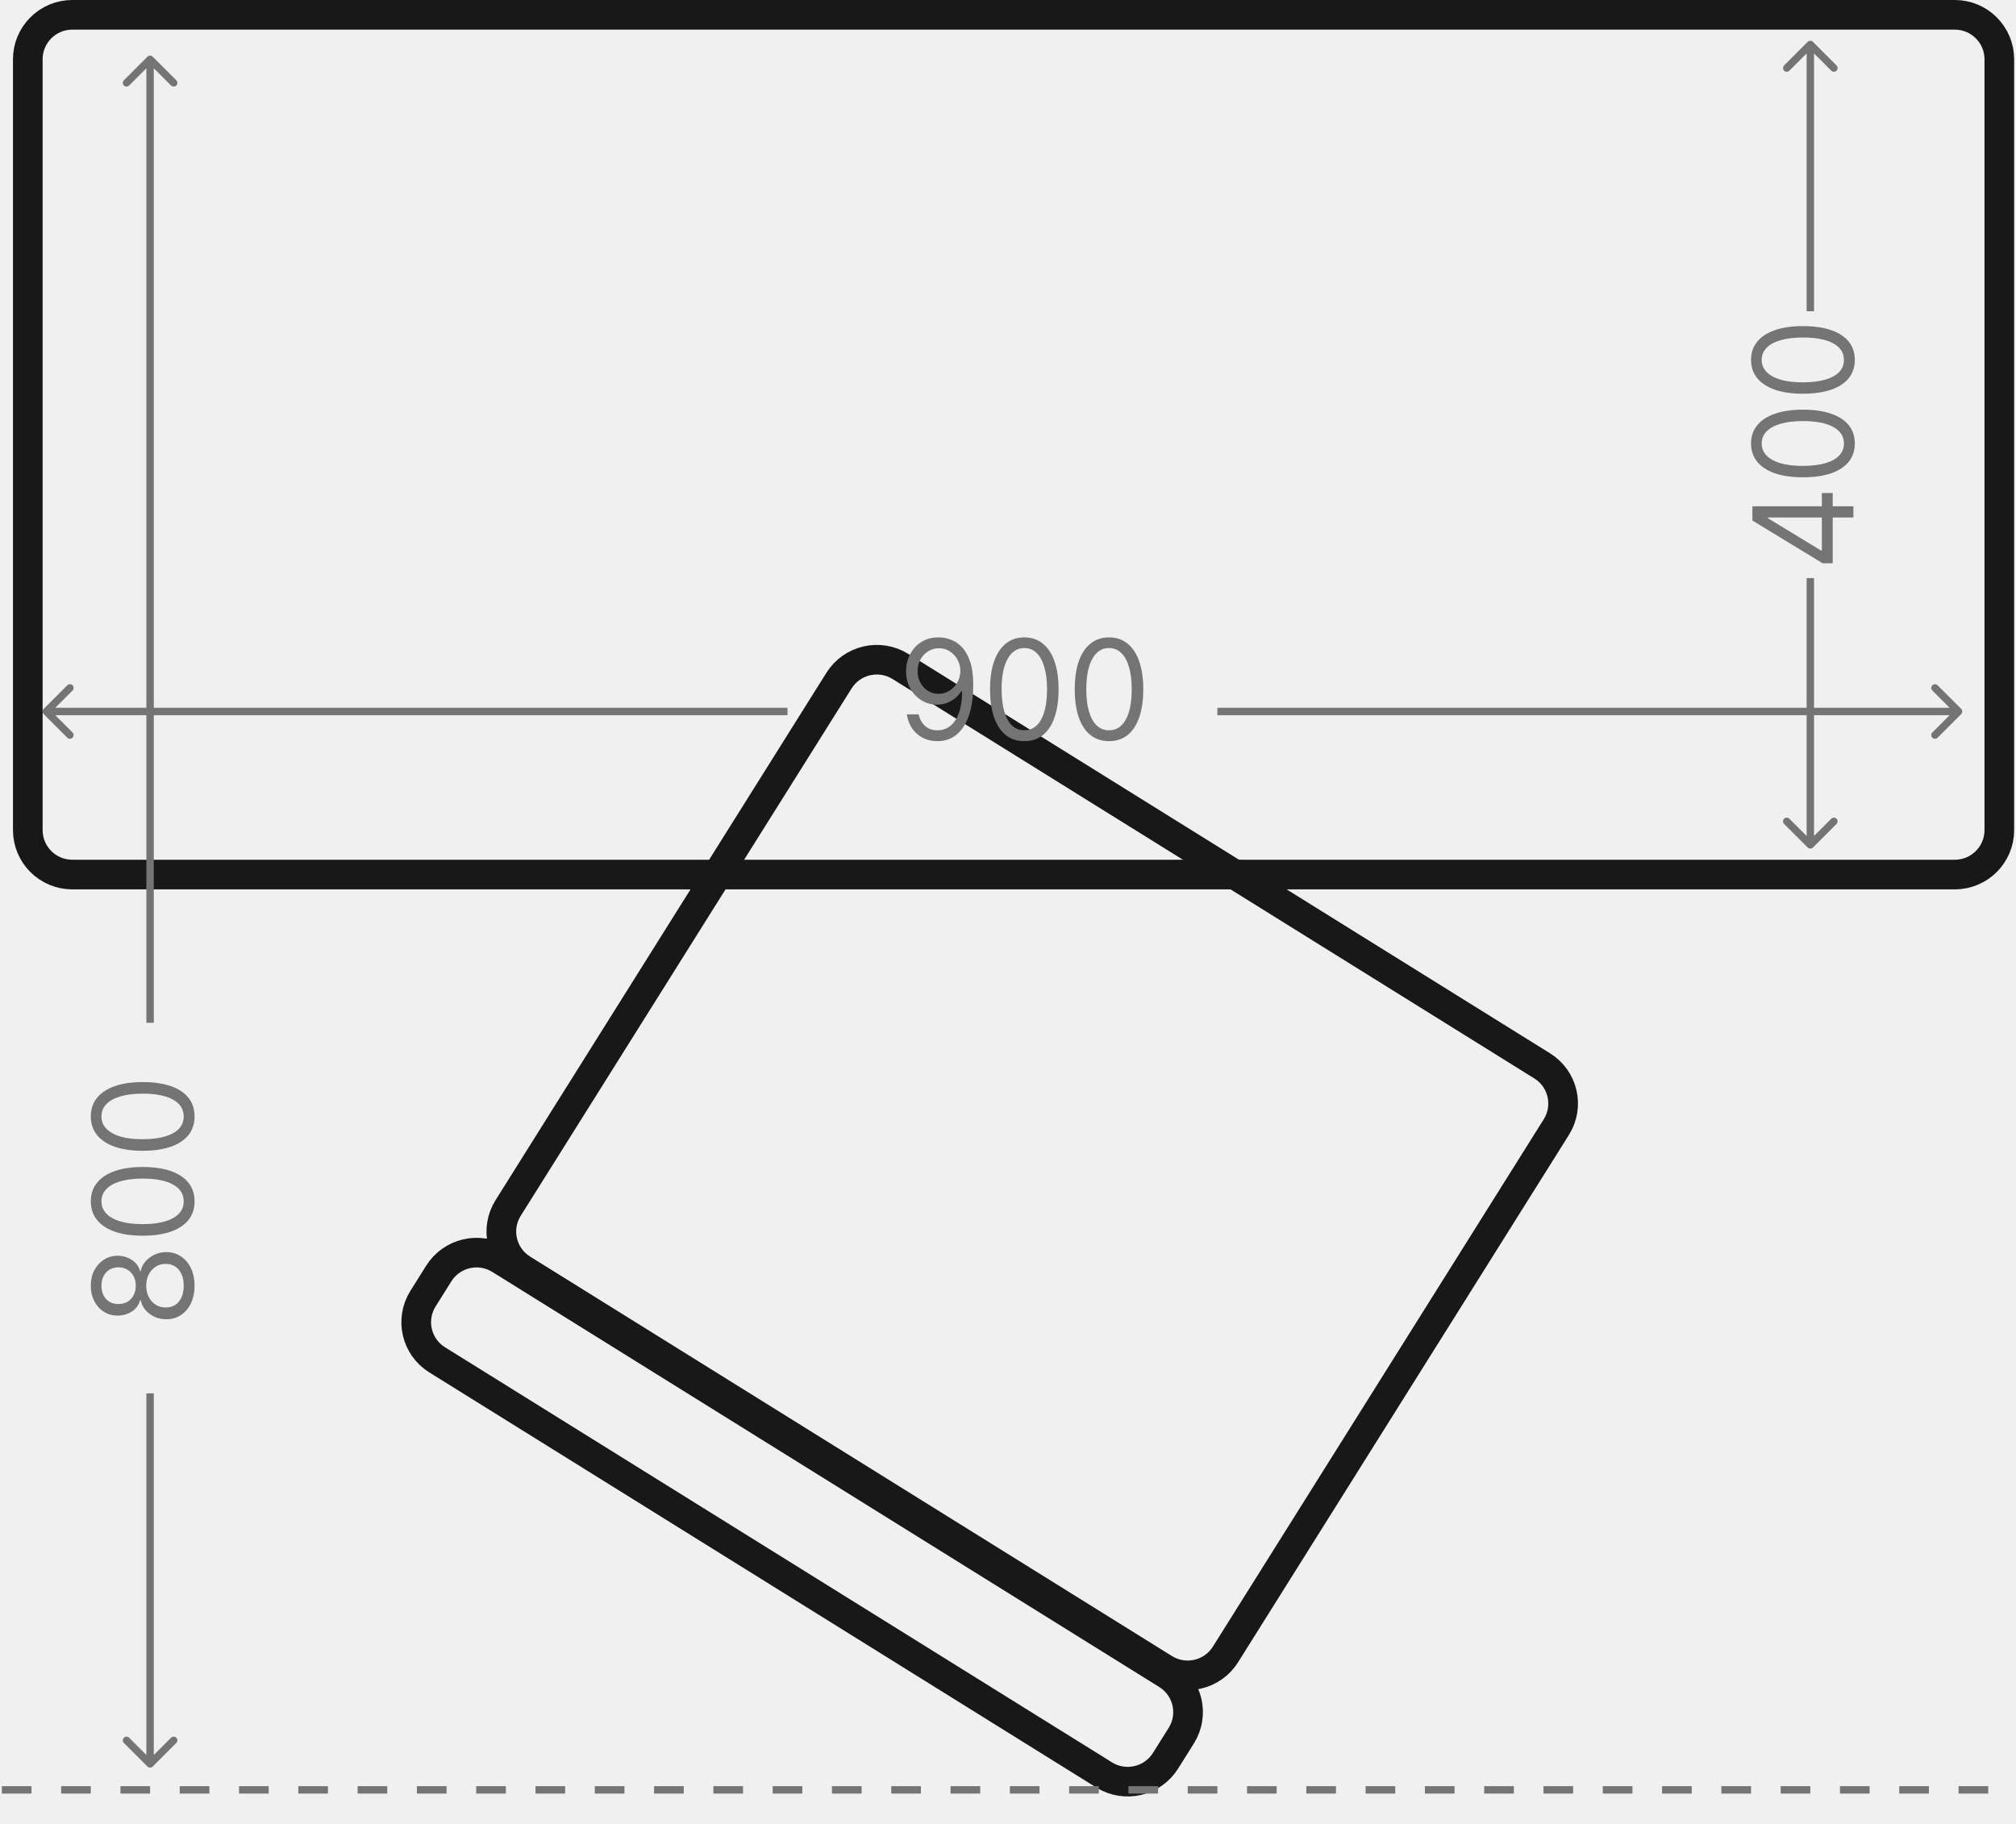
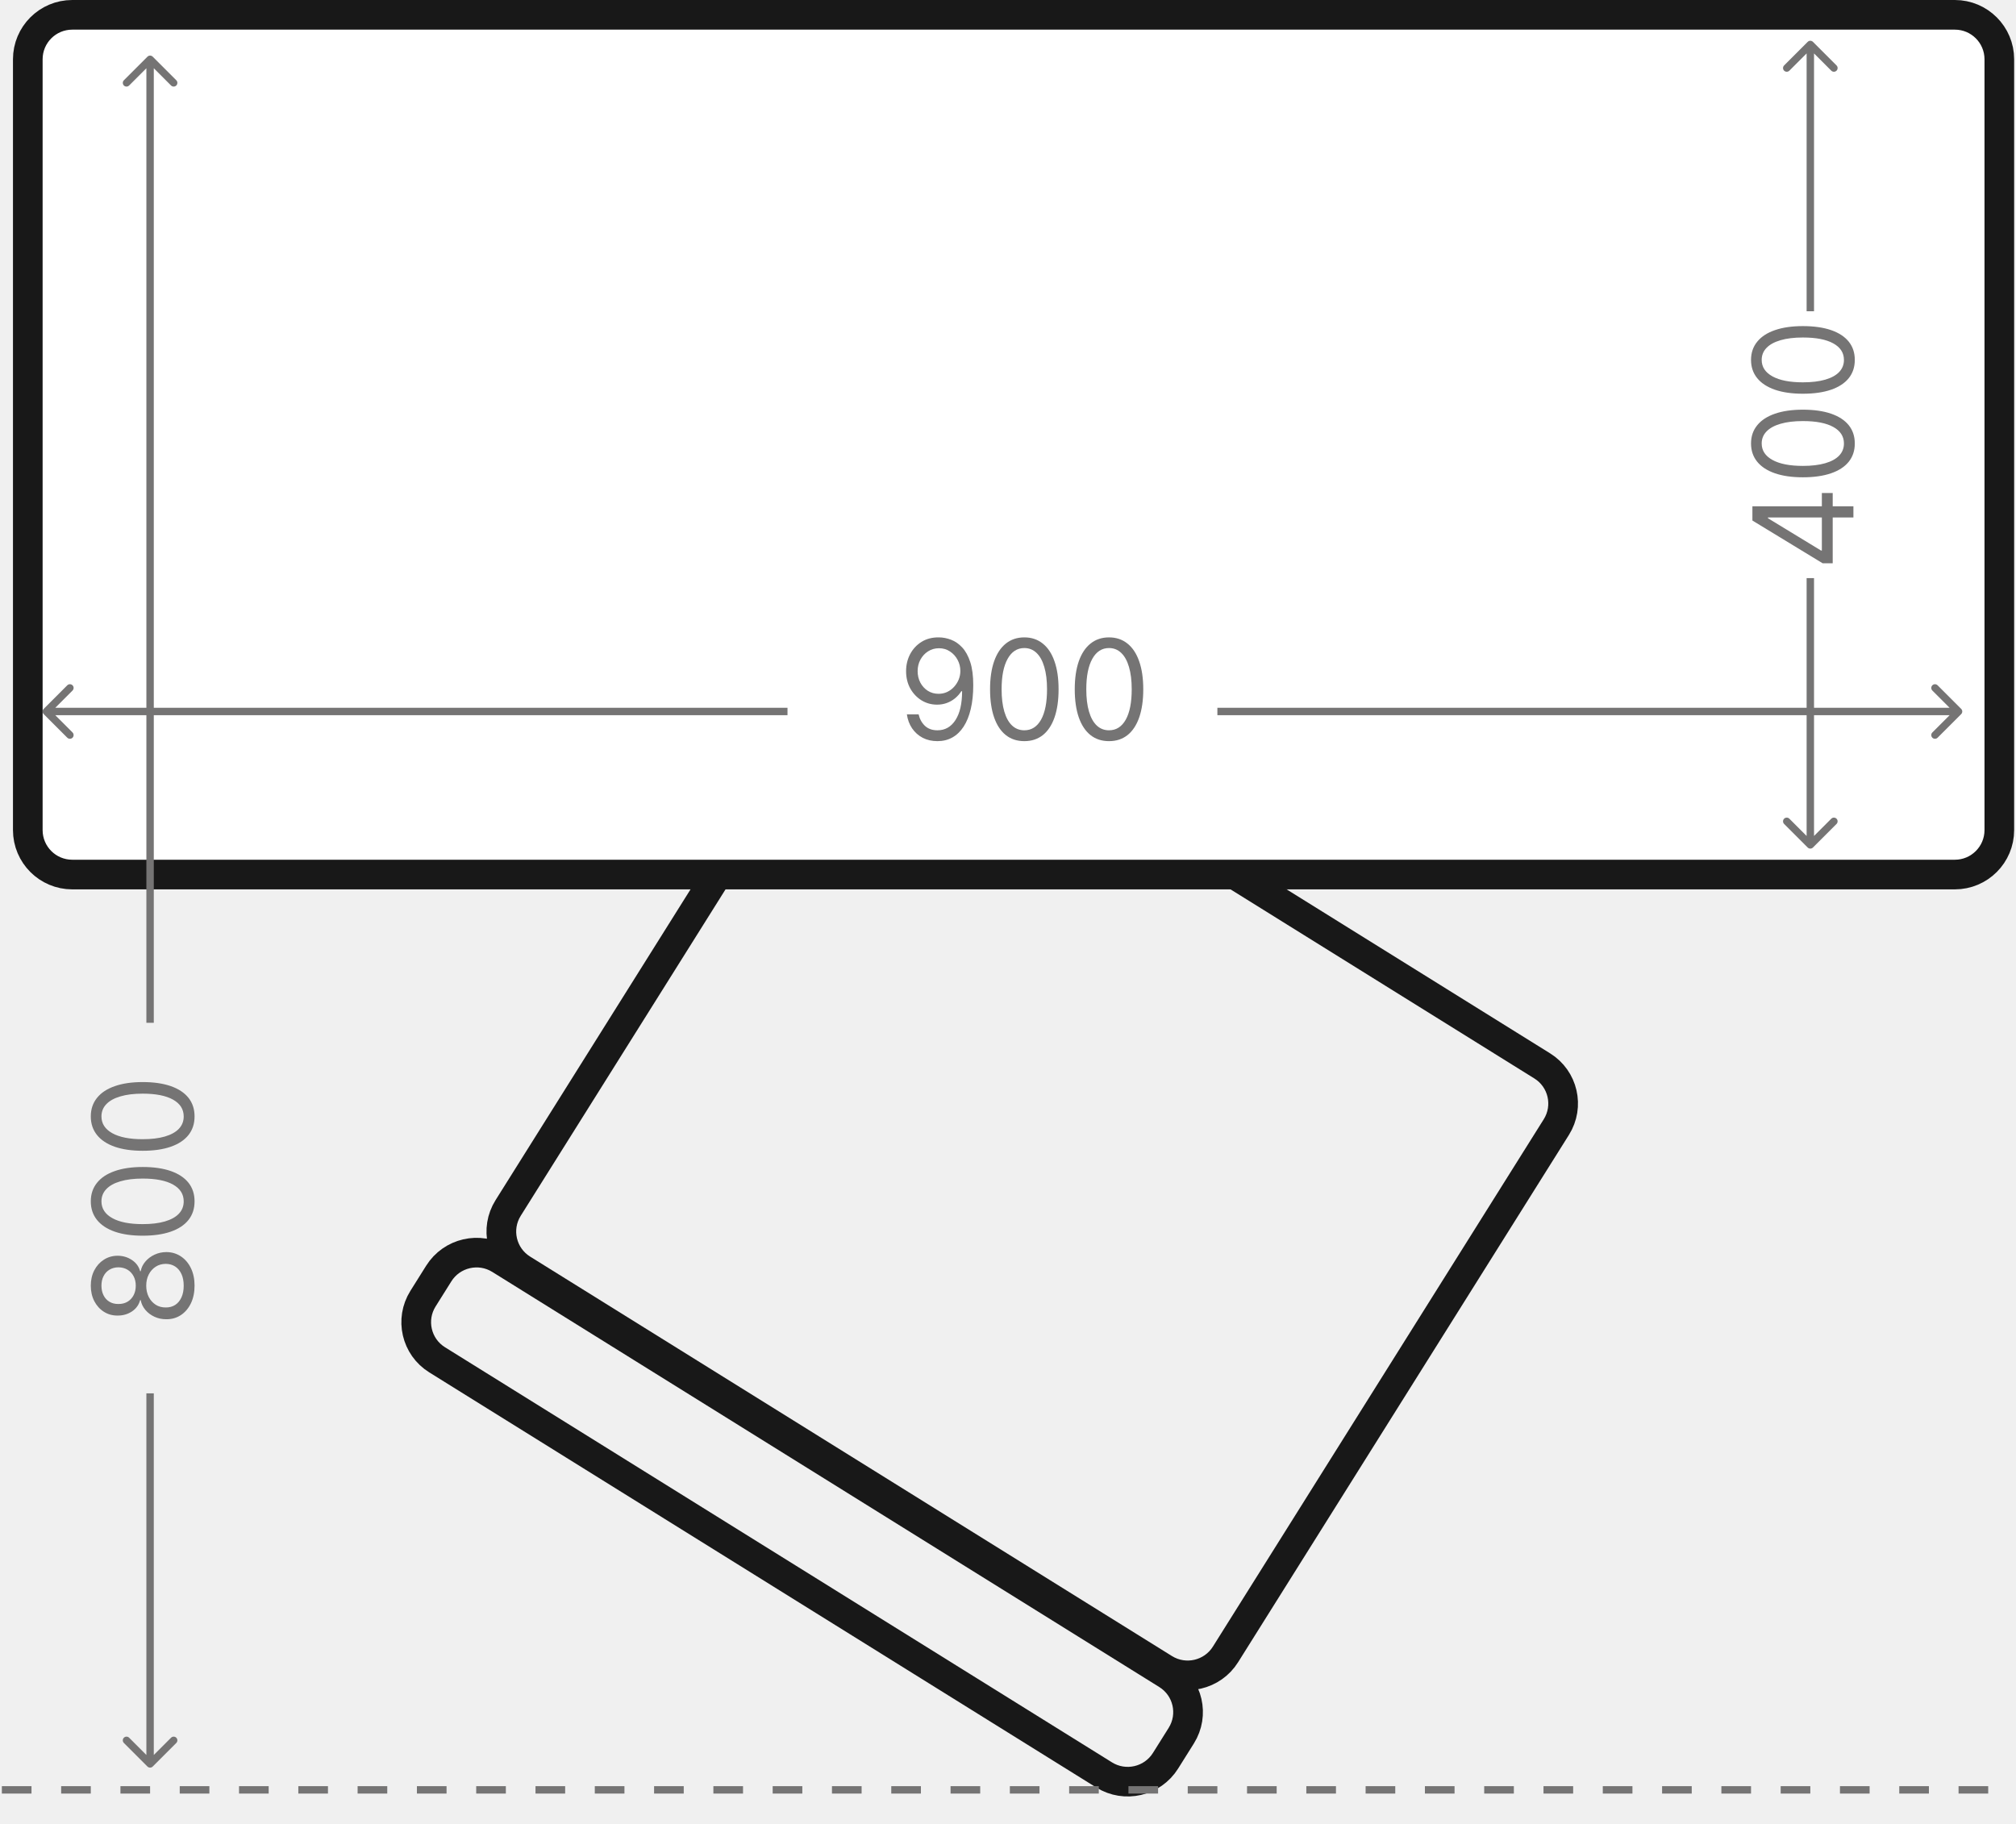
<svg xmlns="http://www.w3.org/2000/svg" width="136" height="123" viewBox="0 0 136 123" fill="none">
  <rect x="0.318" y="1.375" width="59" height="8" rx="3" transform="matrix(0.848994 0.528403 -0.531436 0.847098 31.6539 82.0425)" stroke="#181818" stroke-width="2" />
  <rect x="0.318" y="1.375" width="57" height="48" rx="3" transform="matrix(0.848994 0.528403 -0.531436 0.847098 58.6539 42.0425)" stroke="#181818" stroke-width="2" />
-   <rect x="1.875" y="1" width="133" height="58" rx="3" fill="none" stroke="#181818" stroke-width="2" />
+   <rect x="1.875" y="1" width="133" height="58" rx="3" fill="white" stroke="#181818" stroke-width="2" />
  <path d="M2.948 47.823C2.851 47.921 2.851 48.079 2.948 48.177L4.539 49.768C4.637 49.865 4.795 49.865 4.893 49.768C4.99 49.67 4.99 49.512 4.893 49.414L3.479 48L4.893 46.586C4.99 46.488 4.99 46.33 4.893 46.232C4.795 46.135 4.637 46.135 4.539 46.232L2.948 47.823ZM3.125 48.25L53.125 48.25L53.125 47.75L3.125 47.75L3.125 48.25Z" fill="#757474" />
  <path d="M132.302 48.177C132.399 48.079 132.399 47.921 132.302 47.823L130.711 46.232C130.613 46.135 130.455 46.135 130.357 46.232C130.26 46.33 130.26 46.488 130.357 46.586L131.771 48L130.357 49.414C130.26 49.512 130.26 49.67 130.357 49.768C130.455 49.865 130.613 49.865 130.711 49.768L132.302 48.177ZM82.125 48.25L132.125 48.25L132.125 47.75L82.125 47.75L82.125 48.25Z" fill="#757474" />
  <path d="M63.345 43C63.618 43.002 63.891 43.056 64.163 43.16C64.436 43.264 64.685 43.437 64.91 43.679C65.135 43.919 65.316 44.246 65.452 44.66C65.588 45.075 65.656 45.595 65.656 46.221C65.656 46.826 65.6 47.364 65.487 47.834C65.377 48.302 65.217 48.697 65.007 49.019C64.799 49.34 64.546 49.584 64.248 49.751C63.951 49.917 63.616 50 63.241 50C62.869 50 62.537 49.925 62.245 49.774C61.955 49.621 61.717 49.409 61.531 49.138C61.347 48.865 61.229 48.55 61.177 48.19H61.969C62.04 48.503 62.182 48.761 62.394 48.965C62.608 49.167 62.891 49.268 63.241 49.268C63.754 49.268 64.159 49.038 64.455 48.579C64.754 48.12 64.903 47.472 64.903 46.633H64.851C64.73 46.819 64.586 46.98 64.42 47.116C64.253 47.251 64.068 47.355 63.865 47.428C63.661 47.502 63.445 47.538 63.215 47.538C62.834 47.538 62.485 47.442 62.167 47.249C61.851 47.053 61.598 46.786 61.407 46.447C61.219 46.105 61.125 45.715 61.125 45.276C61.125 44.859 61.216 44.477 61.398 44.131C61.582 43.783 61.839 43.506 62.17 43.3C62.503 43.093 62.895 42.994 63.345 43ZM63.345 43.732C63.073 43.732 62.827 43.802 62.608 43.942C62.392 44.079 62.22 44.266 62.092 44.501C61.967 44.734 61.904 44.992 61.904 45.276C61.904 45.56 61.965 45.818 62.086 46.051C62.209 46.282 62.377 46.466 62.589 46.603C62.803 46.739 63.047 46.806 63.319 46.806C63.525 46.806 63.716 46.765 63.894 46.683C64.071 46.599 64.226 46.485 64.358 46.34C64.492 46.194 64.597 46.029 64.673 45.845C64.749 45.658 64.786 45.464 64.786 45.263C64.786 44.996 64.724 44.747 64.598 44.514C64.475 44.281 64.304 44.093 64.085 43.949C63.869 43.804 63.622 43.732 63.345 43.732Z" fill="#757474" />
  <path d="M69.101 50C68.612 50 68.195 49.864 67.851 49.591C67.507 49.316 67.244 48.918 67.063 48.397C66.881 47.873 66.79 47.241 66.79 46.5C66.79 45.764 66.881 45.135 67.063 44.614C67.247 44.09 67.511 43.691 67.855 43.416C68.201 43.139 68.616 43 69.101 43C69.586 43 70 43.139 70.344 43.416C70.691 43.691 70.954 44.09 71.136 44.614C71.32 45.135 71.412 45.764 71.412 46.5C71.412 47.241 71.321 47.873 71.139 48.397C70.958 48.918 70.695 49.316 70.351 49.591C70.007 49.864 69.59 50 69.101 50ZM69.101 49.268C69.586 49.268 69.962 49.029 70.231 48.55C70.499 48.07 70.633 47.387 70.633 46.5C70.633 45.91 70.572 45.408 70.448 44.993C70.327 44.578 70.152 44.262 69.922 44.045C69.695 43.828 69.421 43.719 69.101 43.719C68.621 43.719 68.245 43.962 67.975 44.447C67.704 44.931 67.569 45.615 67.569 46.5C67.569 47.09 67.63 47.591 67.751 48.004C67.872 48.416 68.046 48.73 68.273 48.945C68.503 49.16 68.779 49.268 69.101 49.268Z" fill="#757474" />
  <path d="M74.814 50C74.325 50 73.908 49.864 73.564 49.591C73.22 49.316 72.957 48.918 72.775 48.397C72.594 47.873 72.503 47.241 72.503 46.5C72.503 45.764 72.594 45.135 72.775 44.614C72.959 44.09 73.223 43.691 73.567 43.416C73.914 43.139 74.329 43 74.814 43C75.299 43 75.713 43.139 76.057 43.416C76.403 43.691 76.667 44.09 76.849 44.614C77.033 45.135 77.125 45.764 77.125 46.5C77.125 47.241 77.034 47.873 76.852 48.397C76.671 48.918 76.408 49.316 76.064 49.591C75.719 49.864 75.303 50 74.814 50ZM74.814 49.268C75.299 49.268 75.675 49.029 75.944 48.55C76.212 48.07 76.346 47.387 76.346 46.5C76.346 45.91 76.284 45.408 76.161 44.993C76.04 44.578 75.865 44.262 75.635 44.045C75.408 43.828 75.134 43.719 74.814 43.719C74.334 43.719 73.958 43.962 73.688 44.447C73.417 44.931 73.282 45.615 73.282 46.5C73.282 47.09 73.342 47.591 73.464 48.004C73.585 48.416 73.759 48.73 73.986 48.945C74.216 49.16 74.492 49.268 74.814 49.268Z" fill="#757474" />
  <path d="M121.948 57.177C122.046 57.274 122.204 57.274 122.302 57.177L123.893 55.586C123.99 55.488 123.99 55.33 123.893 55.232C123.795 55.135 123.637 55.135 123.539 55.232L122.125 56.646L120.711 55.232C120.613 55.135 120.455 55.135 120.357 55.232C120.26 55.33 120.26 55.488 120.357 55.586L121.948 57.177ZM121.875 39L121.875 57L122.375 57L122.375 39L121.875 39Z" fill="#757474" />
  <path d="M122.302 2.823C122.204 2.726 122.046 2.726 121.948 2.823L120.357 4.414C120.26 4.512 120.26 4.67 120.357 4.768C120.455 4.865 120.613 4.865 120.711 4.768L122.125 3.354L123.539 4.768C123.637 4.865 123.795 4.865 123.893 4.768C123.99 4.67 123.99 4.512 123.893 4.414L122.302 2.823ZM122.375 21L122.375 3L121.875 3L121.875 21L122.375 21Z" fill="#757474" />
  <path d="M123.635 38H122.956L118.218 35.117V34.643H119.269V34.963L122.849 37.142H122.903V33.259H123.635V38ZM125.032 34.912H118.218V34.156H125.032V34.912Z" fill="#757474" />
  <path d="M125.125 29.919C125.125 30.401 124.989 30.812 124.716 31.152C124.441 31.492 124.043 31.751 123.521 31.93C122.998 32.11 122.366 32.2 121.625 32.2C120.889 32.2 120.26 32.11 119.739 31.93C119.215 31.749 118.816 31.488 118.541 31.149C118.264 30.807 118.125 30.397 118.125 29.919C118.125 29.44 118.264 29.031 118.541 28.692C118.816 28.35 119.215 28.09 119.739 27.91C120.26 27.729 120.889 27.638 121.625 27.638C122.366 27.638 122.998 27.728 123.521 27.907C124.043 28.086 124.441 28.346 124.716 28.685C124.989 29.025 125.125 29.436 125.125 29.919ZM124.393 29.919C124.393 29.44 124.154 29.069 123.674 28.804C123.195 28.539 122.512 28.407 121.625 28.407C121.035 28.407 120.533 28.468 120.118 28.589C119.703 28.709 119.387 28.882 119.17 29.108C118.952 29.332 118.844 29.603 118.844 29.919C118.844 30.393 119.087 30.763 119.572 31.03C120.056 31.297 120.74 31.431 121.625 31.431C122.215 31.431 122.716 31.371 123.129 31.251C123.541 31.132 123.855 30.96 124.07 30.736C124.285 30.509 124.393 30.237 124.393 29.919Z" fill="#757474" />
  <path d="M125.125 24.281C125.125 24.763 124.989 25.174 124.716 25.514C124.441 25.854 124.043 26.113 123.521 26.293C122.998 26.472 122.366 26.562 121.625 26.562C120.889 26.562 120.26 26.472 119.739 26.293C119.215 26.111 118.816 25.85 118.541 25.511C118.264 25.169 118.125 24.759 118.125 24.281C118.125 23.802 118.264 23.393 118.541 23.054C118.816 22.712 119.215 22.452 119.739 22.272C120.26 22.091 120.889 22 121.625 22C122.366 22 122.998 22.09 123.521 22.269C124.043 22.448 124.441 22.708 124.716 23.047C124.989 23.387 125.125 23.798 125.125 24.281ZM124.393 24.281C124.393 23.802 124.154 23.431 123.674 23.166C123.195 22.901 122.512 22.769 121.625 22.769C121.035 22.769 120.533 22.83 120.118 22.951C119.703 23.071 119.387 23.244 119.17 23.47C118.952 23.695 118.844 23.965 118.844 24.281C118.844 24.755 119.087 25.125 119.572 25.392C120.056 25.659 120.74 25.793 121.625 25.793C122.215 25.793 122.716 25.733 123.129 25.613C123.541 25.494 123.855 25.322 124.07 25.098C124.285 24.871 124.393 24.599 124.393 24.281Z" fill="#757474" />
  <path d="M9.948 119.177C10.046 119.274 10.204 119.274 10.302 119.177L11.893 117.586C11.99 117.488 11.99 117.33 11.893 117.232C11.795 117.135 11.637 117.135 11.539 117.232L10.125 118.646L8.711 117.232C8.613 117.135 8.455 117.135 8.357 117.232C8.26 117.33 8.26 117.488 8.357 117.586L9.948 119.177ZM10.375 119L10.375 94L9.875 94L9.875 119L10.375 119Z" fill="#757474" />
  <path d="M10.302 3.823C10.204 3.726 10.046 3.726 9.948 3.823L8.357 5.414C8.26 5.512 8.26 5.67 8.357 5.768C8.455 5.865 8.613 5.865 8.711 5.768L10.125 4.354L11.539 5.768C11.637 5.865 11.795 5.865 11.893 5.768C11.99 5.67 11.99 5.512 11.893 5.414L10.302 3.823ZM10.375 69L10.375 4L9.875 4L9.875 69L10.375 69Z" fill="#757474" />
  <path d="M13.125 86.734C13.125 87.181 13.044 87.576 12.882 87.919C12.718 88.26 12.493 88.526 12.207 88.717C11.918 88.908 11.59 89.002 11.222 89C10.934 89.002 10.668 88.947 10.424 88.834C10.177 88.721 9.972 88.567 9.808 88.372C9.642 88.174 9.536 87.954 9.492 87.711H9.452C9.368 88.03 9.185 88.284 8.903 88.473C8.619 88.661 8.296 88.755 7.935 88.752C7.589 88.755 7.279 88.669 7.007 88.495C6.734 88.322 6.519 88.083 6.361 87.779C6.204 87.473 6.125 87.125 6.125 86.734C6.125 86.348 6.204 86.003 6.361 85.699C6.519 85.395 6.734 85.157 7.007 84.983C7.279 84.807 7.589 84.718 7.935 84.716C8.296 84.718 8.619 84.815 8.903 85.006C9.185 85.195 9.368 85.445 9.452 85.758H9.492C9.536 85.517 9.642 85.3 9.808 85.107C9.972 84.914 10.177 84.76 10.424 84.644C10.668 84.529 10.934 84.471 11.222 84.469C11.59 84.471 11.918 84.569 12.207 84.762C12.493 84.953 12.718 85.219 12.882 85.559C13.044 85.898 13.125 86.29 13.125 86.734ZM12.393 86.734C12.393 86.433 12.343 86.172 12.243 85.953C12.143 85.734 12.003 85.565 11.821 85.445C11.639 85.326 11.426 85.265 11.182 85.263C10.925 85.265 10.697 85.33 10.5 85.458C10.303 85.586 10.147 85.761 10.034 85.982C9.921 86.202 9.865 86.452 9.865 86.734C9.865 87.019 9.921 87.272 10.034 87.496C10.147 87.717 10.303 87.892 10.5 88.02C10.697 88.146 10.925 88.208 11.182 88.206C11.426 88.208 11.639 88.15 11.821 88.033C12.003 87.914 12.143 87.743 12.243 87.522C12.343 87.301 12.393 87.038 12.393 86.734ZM9.159 86.734C9.159 86.496 9.11 86.284 9.013 86.1C8.915 85.913 8.779 85.766 8.604 85.66C8.428 85.554 8.223 85.5 7.988 85.497C7.757 85.5 7.557 85.553 7.386 85.657C7.213 85.761 7.08 85.905 6.987 86.09C6.891 86.274 6.844 86.489 6.844 86.734C6.844 86.984 6.891 87.202 6.987 87.389C7.08 87.575 7.213 87.72 7.386 87.822C7.557 87.924 7.757 87.974 7.988 87.971C8.223 87.974 8.428 87.922 8.604 87.818C8.779 87.712 8.915 87.566 9.013 87.379C9.11 87.192 9.159 86.977 9.159 86.734Z" fill="#757474" />
  <path d="M13.125 81.047C13.125 81.537 12.989 81.955 12.716 82.3C12.441 82.645 12.043 82.909 11.521 83.091C10.998 83.273 10.366 83.364 9.625 83.364C8.889 83.364 8.26 83.273 7.739 83.091C7.215 82.906 6.816 82.642 6.541 82.297C6.264 81.95 6.125 81.533 6.125 81.047C6.125 80.561 6.264 80.145 6.541 79.8C6.816 79.453 7.215 79.188 7.739 79.006C8.26 78.821 8.889 78.729 9.625 78.729C10.366 78.729 10.998 78.82 11.521 79.002C12.043 79.185 12.441 79.448 12.716 79.793C12.989 80.139 13.125 80.556 13.125 81.047ZM12.393 81.047C12.393 80.561 12.153 80.183 11.674 79.914C11.195 79.645 10.512 79.51 9.625 79.51C9.035 79.51 8.533 79.572 8.118 79.696C7.703 79.817 7.387 79.993 7.17 80.223C6.952 80.451 6.844 80.726 6.844 81.047C6.844 81.528 7.087 81.905 7.572 82.176C8.056 82.448 8.74 82.583 9.625 82.583C10.215 82.583 10.716 82.522 11.129 82.401C11.541 82.279 11.855 82.105 12.07 81.877C12.286 81.647 12.393 81.37 12.393 81.047Z" fill="#757474" />
  <path d="M13.125 75.318C13.125 75.808 12.989 76.226 12.716 76.571C12.441 76.916 12.043 77.18 11.521 77.362C10.998 77.544 10.366 77.635 9.625 77.635C8.889 77.635 8.26 77.544 7.739 77.362C7.215 77.177 6.816 76.913 6.541 76.568C6.264 76.22 6.125 75.804 6.125 75.318C6.125 74.832 6.264 74.416 6.541 74.071C6.816 73.724 7.215 73.459 7.739 73.277C8.26 73.092 8.889 73 9.625 73C10.366 73 10.998 73.091 11.521 73.273C12.043 73.456 12.441 73.719 12.716 74.064C12.989 74.409 13.125 74.827 13.125 75.318ZM12.393 75.318C12.393 74.832 12.153 74.454 11.674 74.185C11.195 73.916 10.512 73.781 9.625 73.781C9.035 73.781 8.533 73.843 8.118 73.967C7.703 74.088 7.387 74.264 7.17 74.494C6.952 74.722 6.844 74.996 6.844 75.318C6.844 75.799 7.087 76.176 7.572 76.447C8.056 76.719 8.74 76.854 9.625 76.854C10.215 76.854 10.716 76.793 11.129 76.672C11.541 76.55 11.855 76.376 12.07 76.148C12.286 75.918 12.393 75.641 12.393 75.318Z" fill="#757474" />
  <line x1="0.125" y1="120.75" x2="135.125" y2="120.75" stroke="#757474" stroke-width="0.5" stroke-dasharray="2 2" />
</svg>
